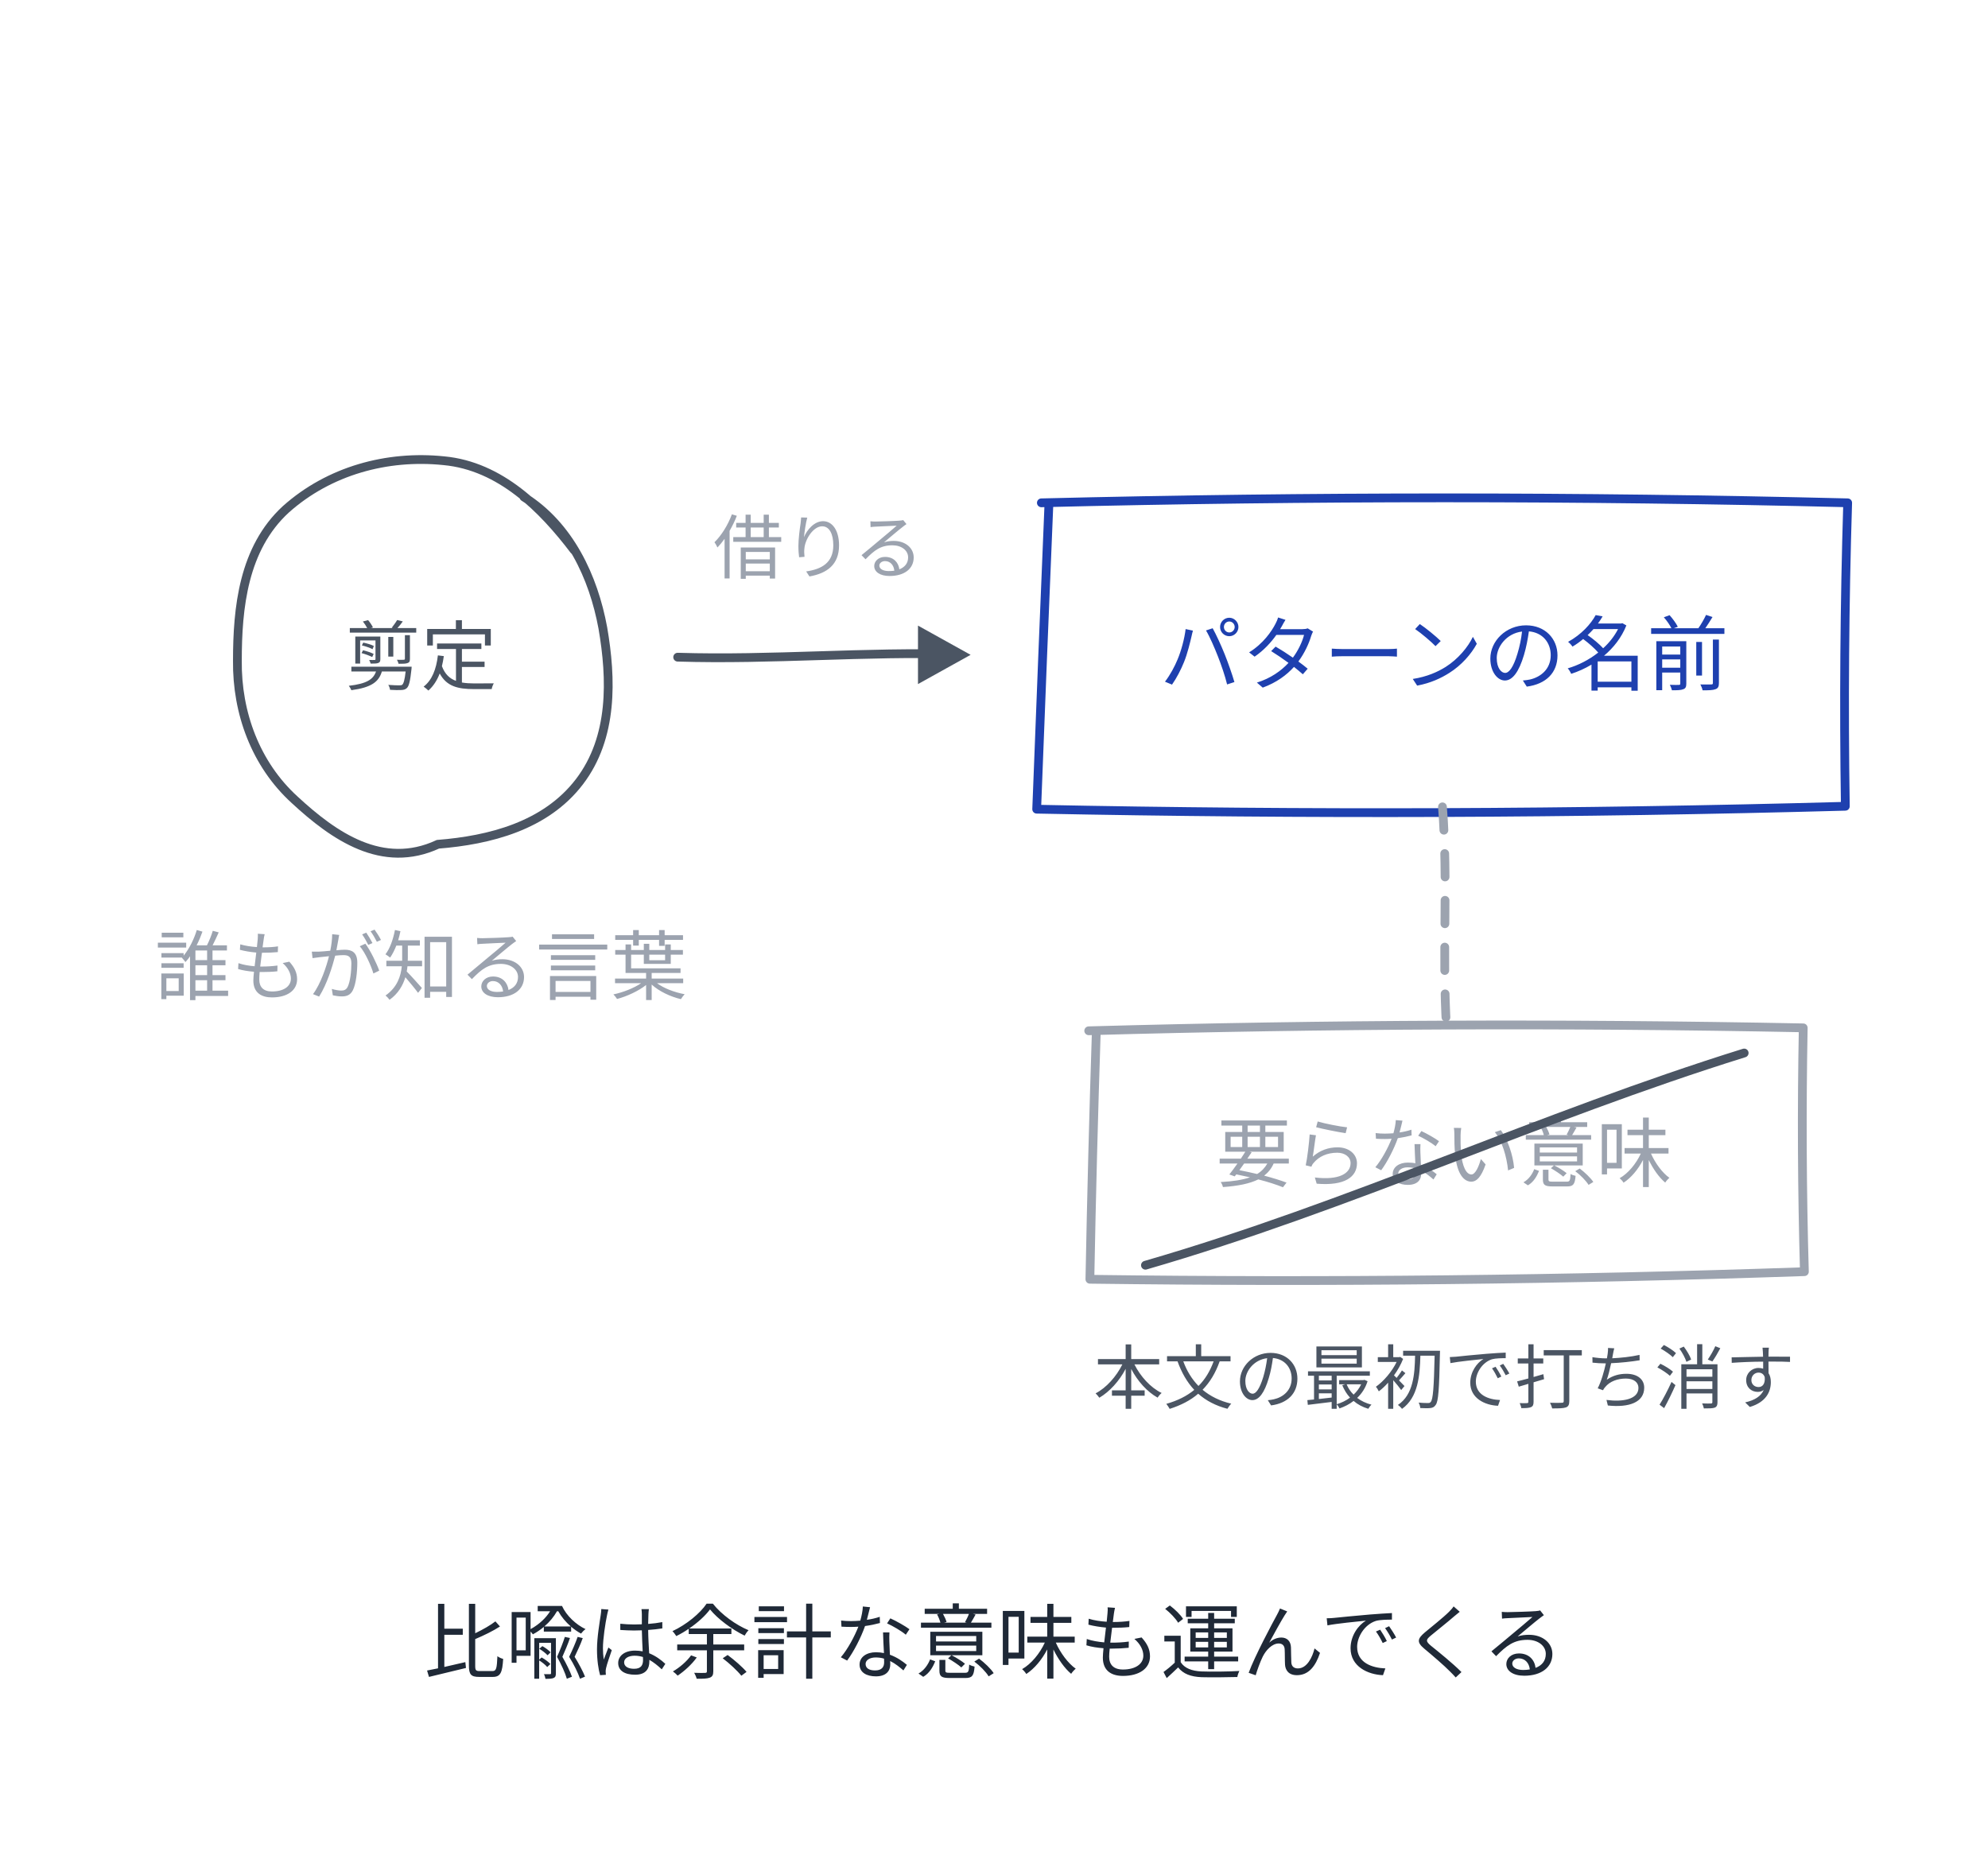
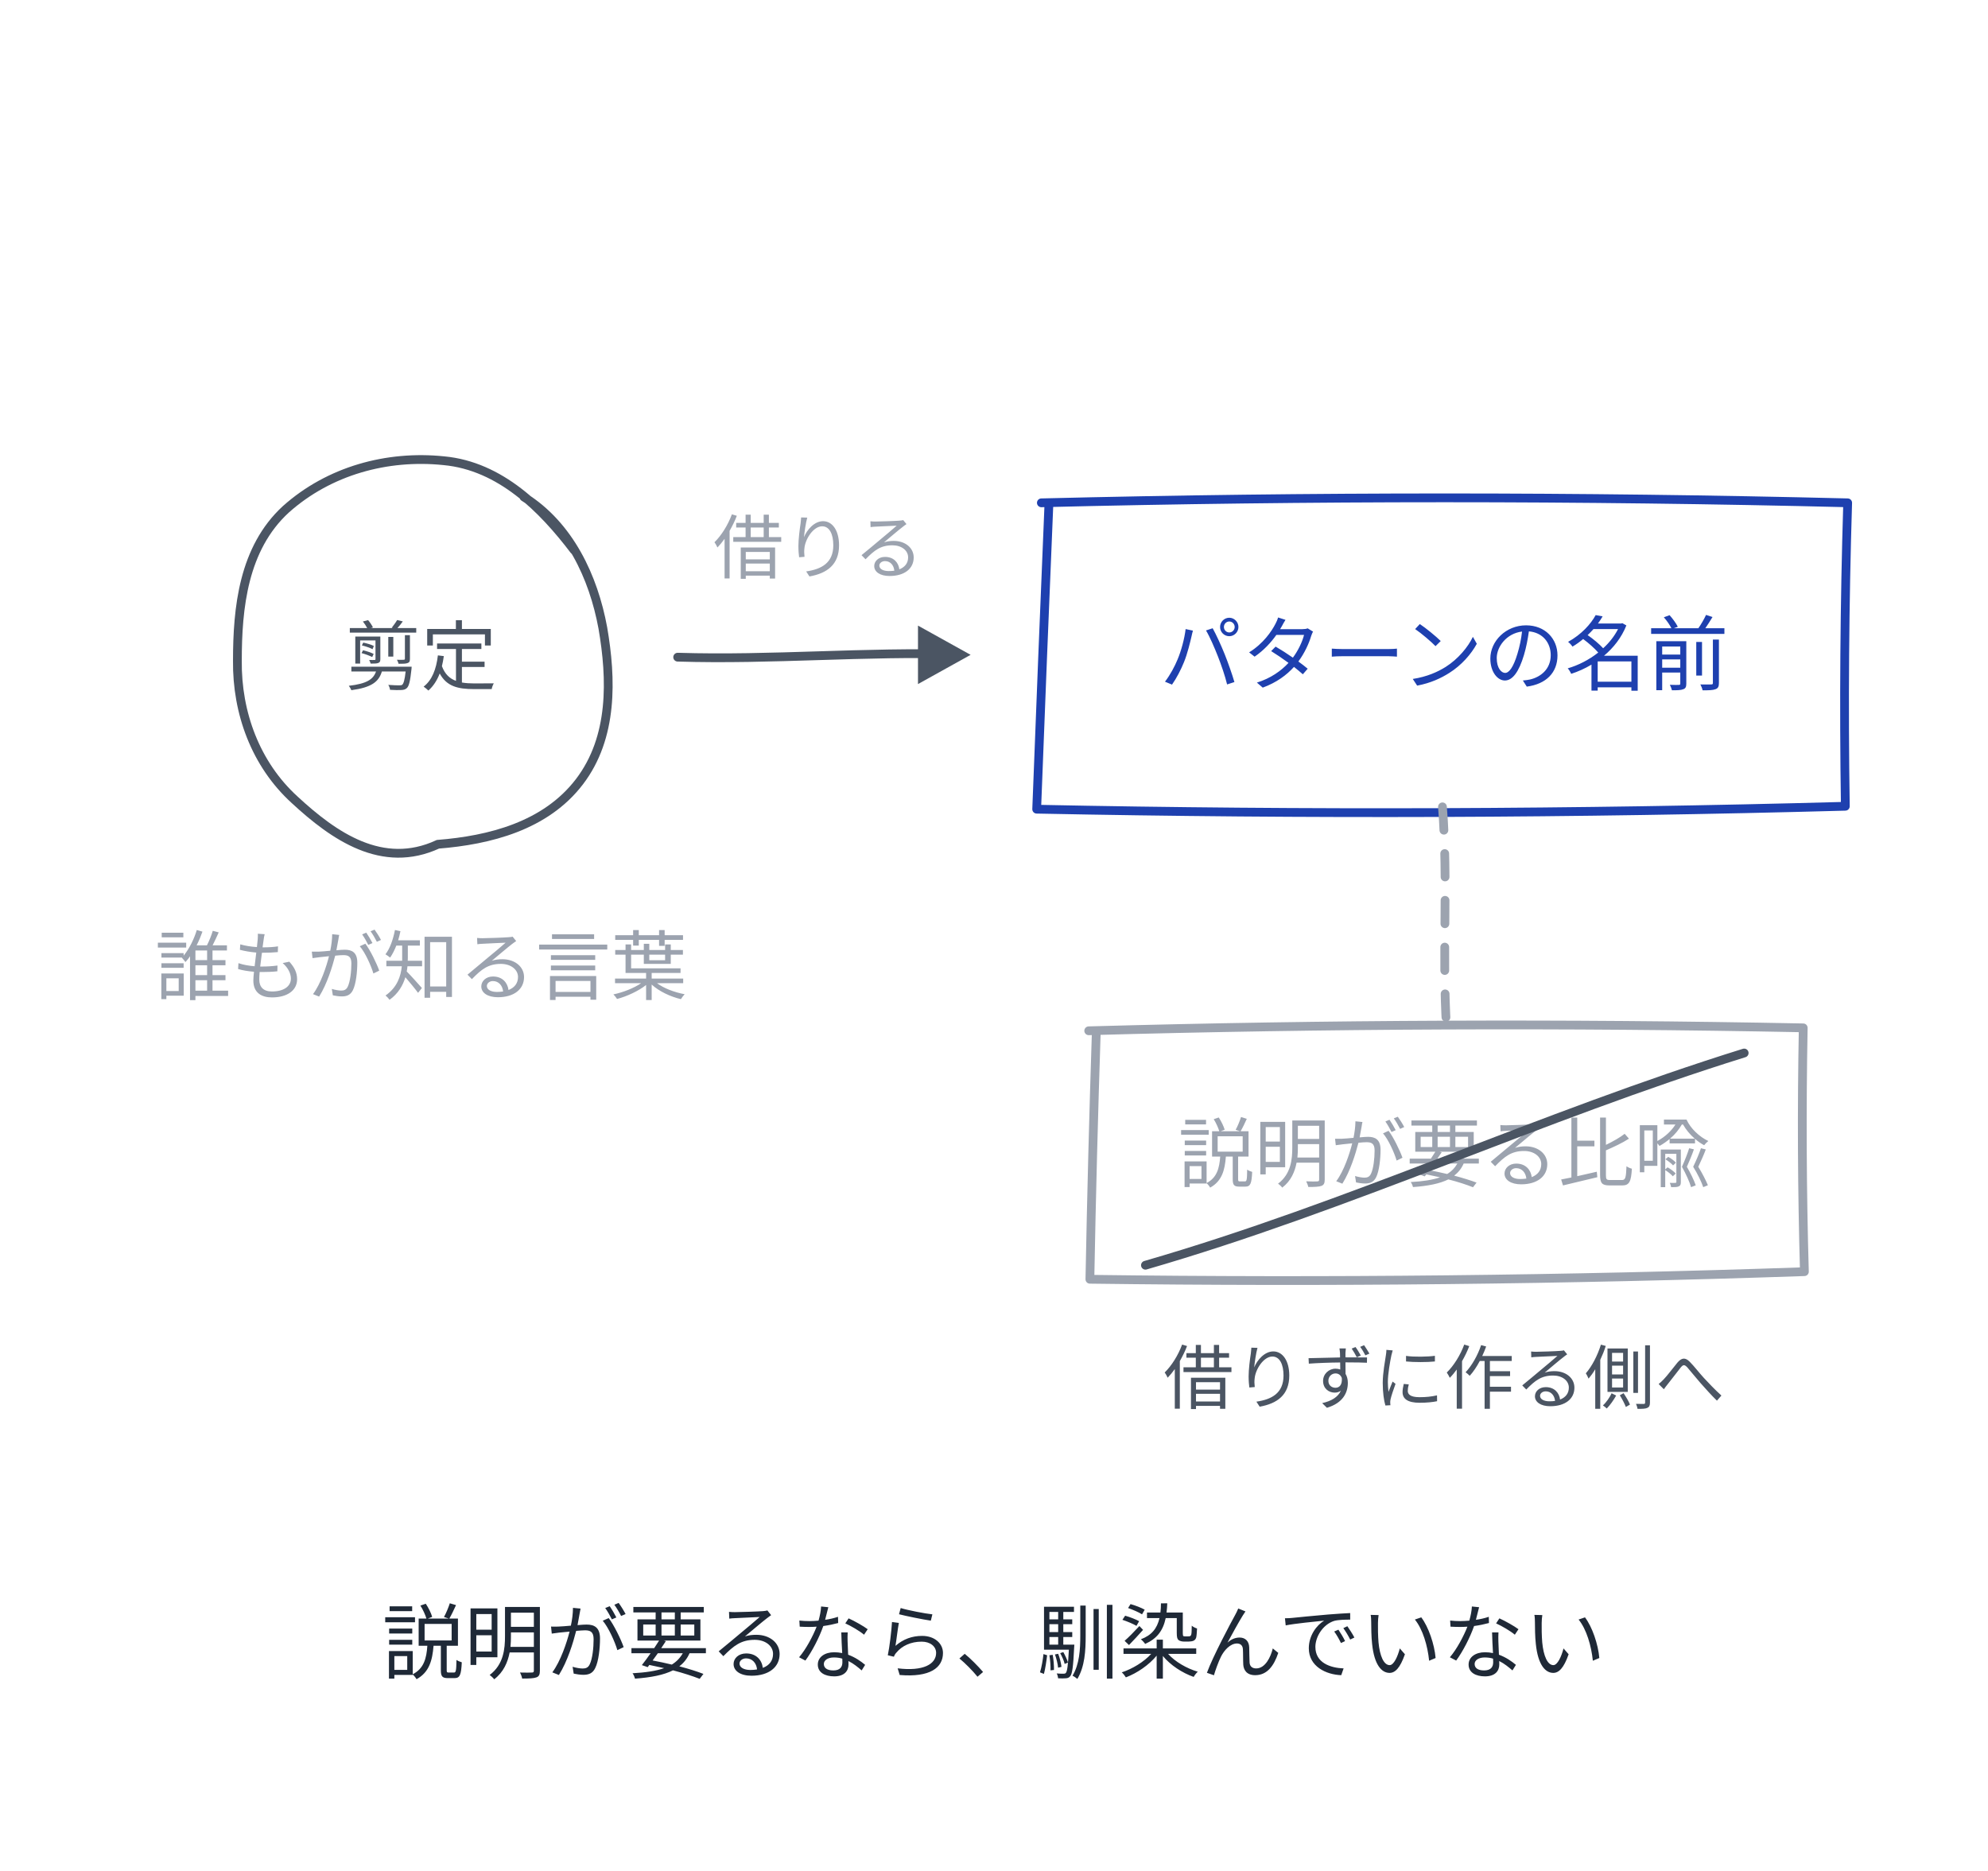
<svg xmlns="http://www.w3.org/2000/svg" width="340" height="320" viewBox="0 0 340 320" preserveAspectRatio="xMidYMid meet">
  <path d="M89.6 85 C97.4 89.9 101.5 98.7 103.1 107.4 C104.6 116.1 104.9 126.1 99.1 133.7 C93.3 141.3 83.7 143.7 74.9 144.4 C65.4 148.8 57.1 143 50.4 136.8 C43.7 130.7 40.5 121.9 40.6 113 C40.6 104 41.6 93.8 48.9 87.1 C56.3 80.5 66.2 77.8 75.9 78.8 C85.6 79.7 92.8 87 98.2 94.1" stroke="#4B5563" stroke-width="1.5" fill="none" stroke-linecap="round" />
  <text x="72" y="117" text-anchor="middle" font-family="sans-serif" font-size="13" fill="#4B5563">剪定</text>
  <text x="72" y="170" text-anchor="middle" font-family="sans-serif" font-size="13" fill="#9CA3AF">誰もが知る言葉</text>
  <path d="M115.9 112.4 C132 112.9 148 111.4 164.1 111.9" stroke="#4B5563" stroke-width="1.5" fill="none" stroke-linecap="round" />
  <path d="M166 112 l-9 -5 l0 10 z" fill="#4B5563" />
  <text x="140" y="98" text-anchor="middle" font-family="sans-serif" font-size="12" fill="#9CA3AF">借りる</text>
  <path d="M178.1 86 Q247.1 84.3 316 86 Q315.2 111.9 315.6 137.9 Q246.4 139.8 177.3 138.4 Q178.3 112.2 179.4 86" stroke="#1E40AF" stroke-width="1.5" fill="none" stroke-linecap="round" stroke-linejoin="round" />
  <text x="247" y="117" text-anchor="middle" font-family="sans-serif" font-size="14" fill="#1E40AF">パターンの名前</text>
  <path d="M246.7 138 C247.7 150.7 246.6 163.3 247.4 175.9" stroke="#9CA3AF" stroke-width="1.5" stroke-dasharray="4 4" fill="none" stroke-linecap="round" />
  <path d="M186.2 176.3 Q247.3 174.6 308.4 175.8 Q308 196.7 308.6 217.5 Q247.5 219.6 186.4 218.8 Q186.8 197.6 187.5 176.3" stroke="#9CA3AF" stroke-width="1.5" fill="none" stroke-linecap="round" stroke-linejoin="round" />
-   <text x="247" y="202" text-anchor="middle" font-family="sans-serif" font-size="13" fill="#9CA3AF">要らない意味</text>
+   <text x="247" y="202" text-anchor="middle" font-family="sans-serif" font-size="13" fill="#9CA3AF">説明が要る比喩</text>
  <path d="M195.9 216.4 C230.8 206.3 263.6 190.9 298.3 180.1" stroke="#4B5563" stroke-width="1.5" fill="none" stroke-linecap="round" />
-   <text x="247" y="240" text-anchor="middle" font-family="sans-serif" font-size="12" fill="#4B5563">本文の最初で打ち消す</text>
-   <text x="170" y="286" text-anchor="middle" font-family="sans-serif" font-size="14" fill="#1F2937">比喩は余計な意味も運んでくる</text>
+   <text x="247" y="240" text-anchor="middle" font-family="sans-serif" font-size="12" fill="#4B5563">借りずに作る側へ</text>
+   <text x="170" y="286" text-anchor="middle" font-family="sans-serif" font-size="14" fill="#1F2937">説明が要るなら、馴染んでいない</text>
</svg>
